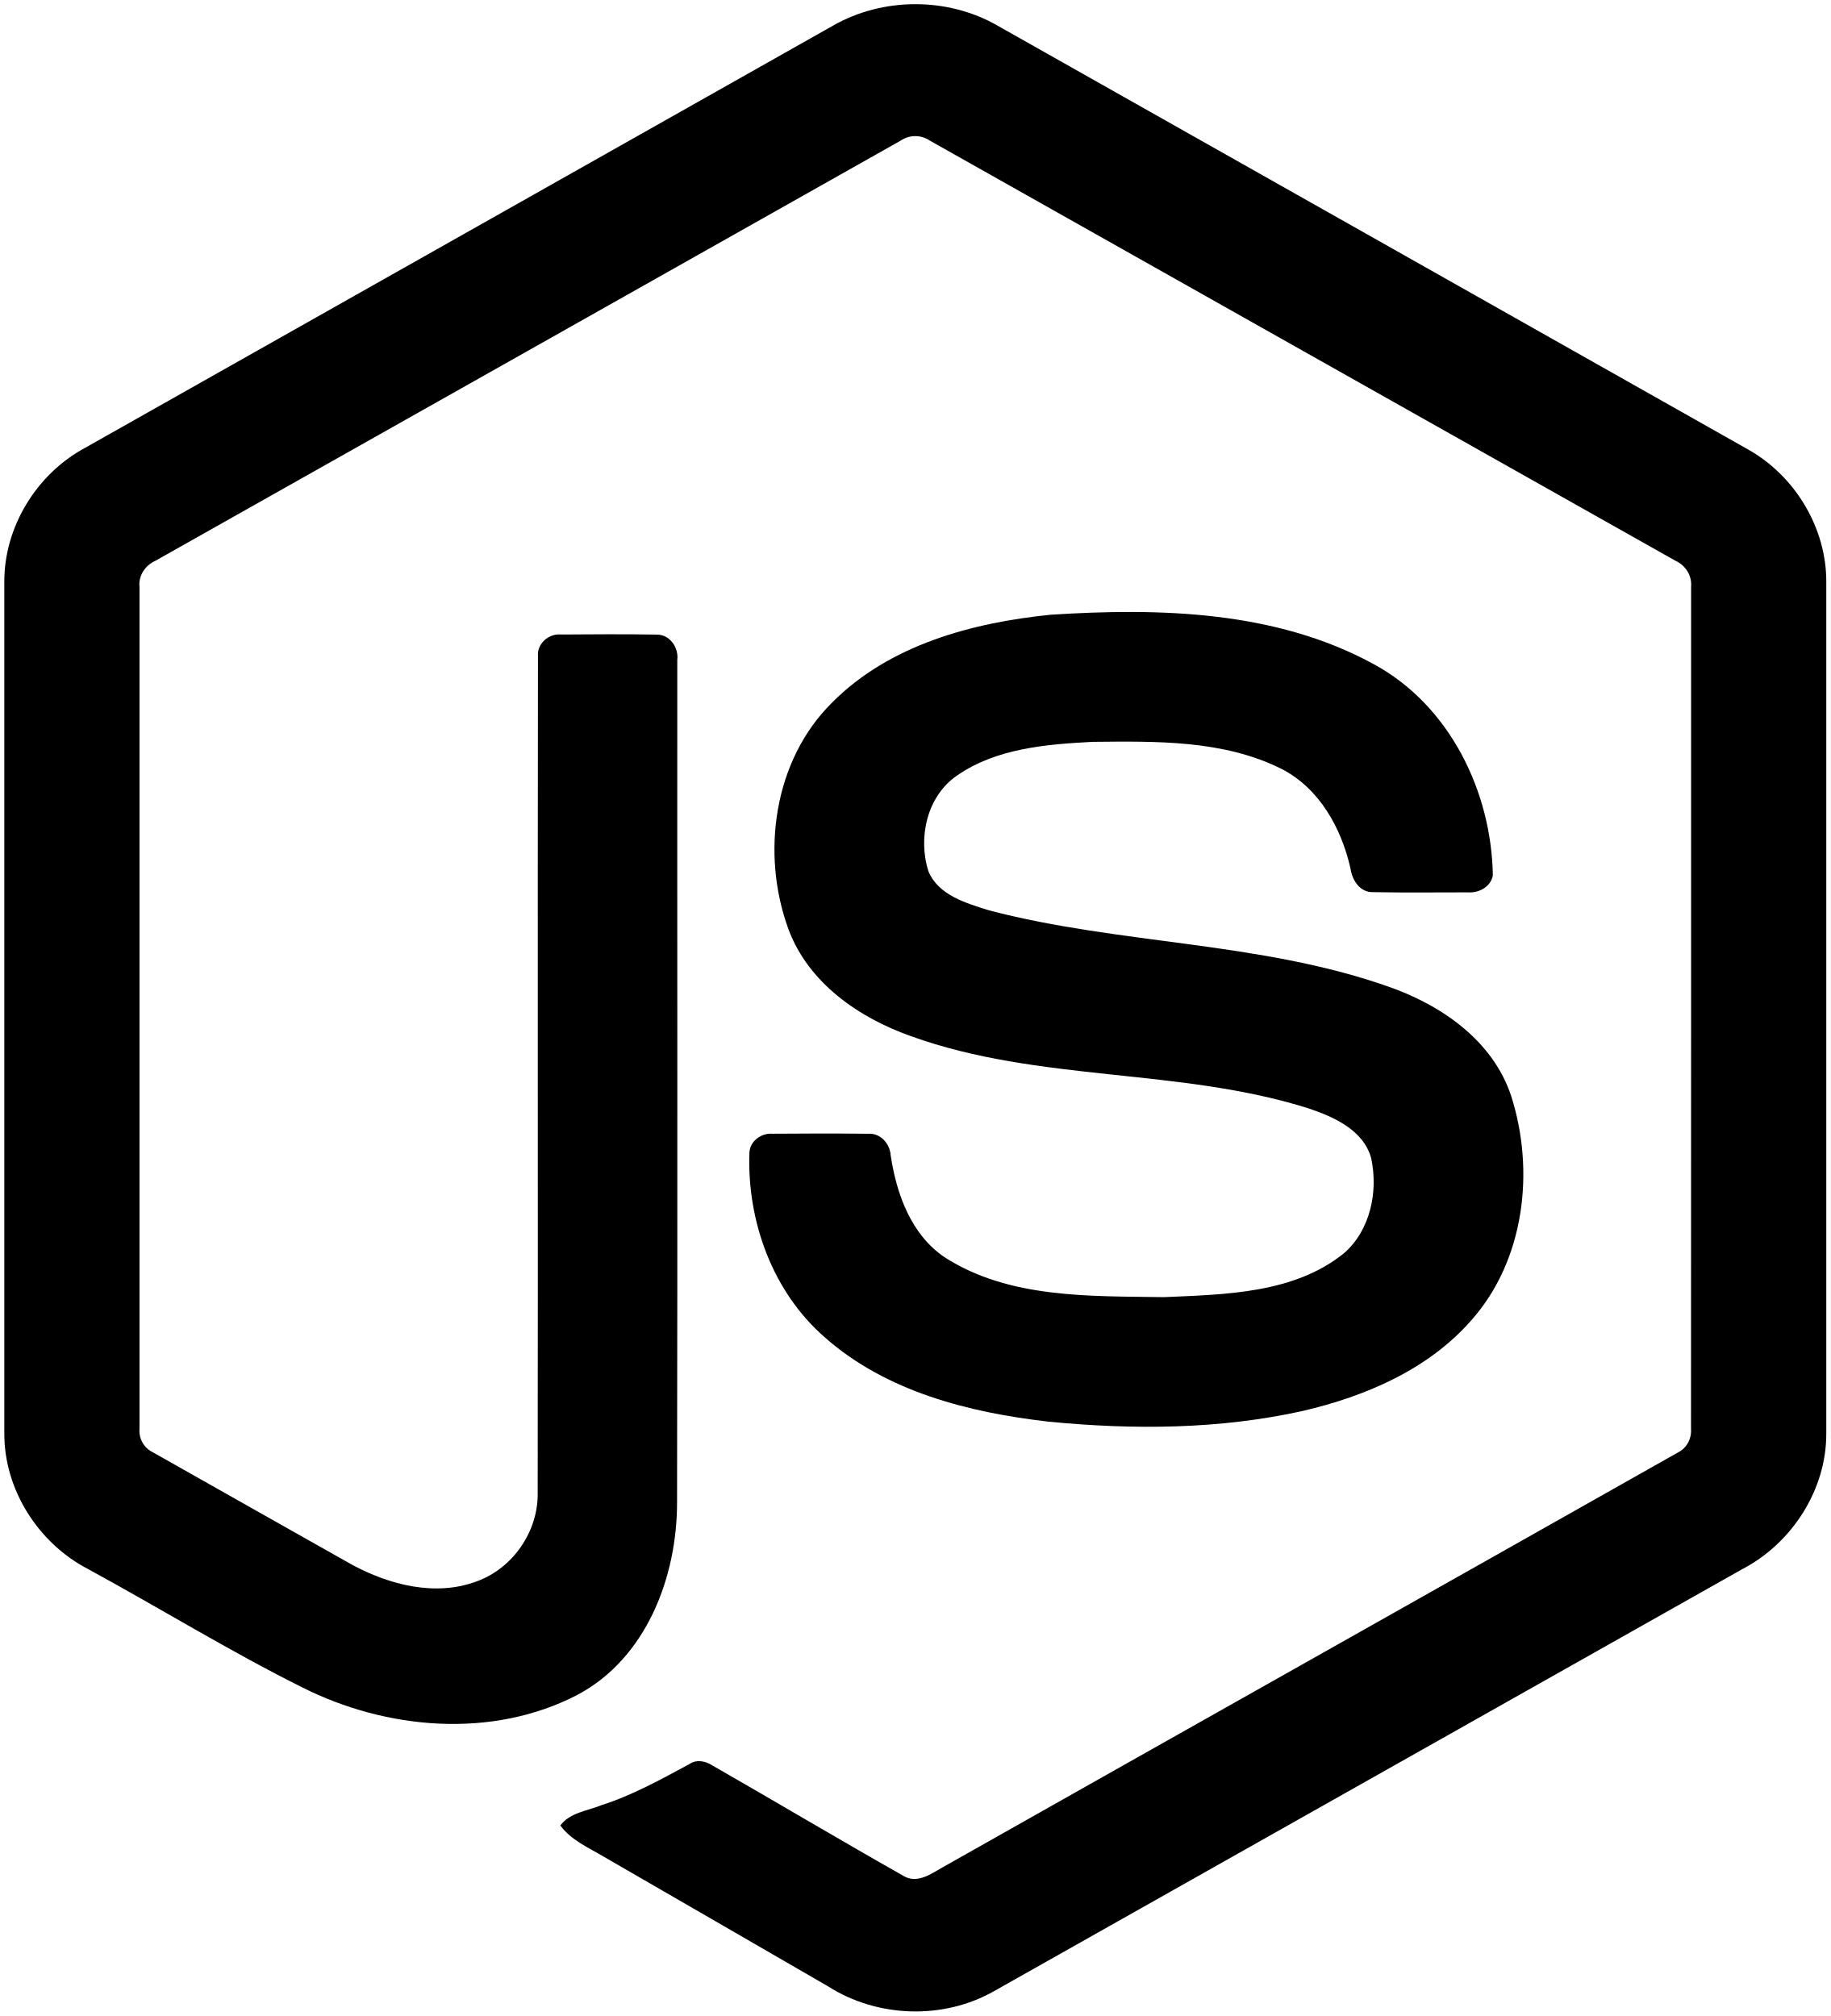
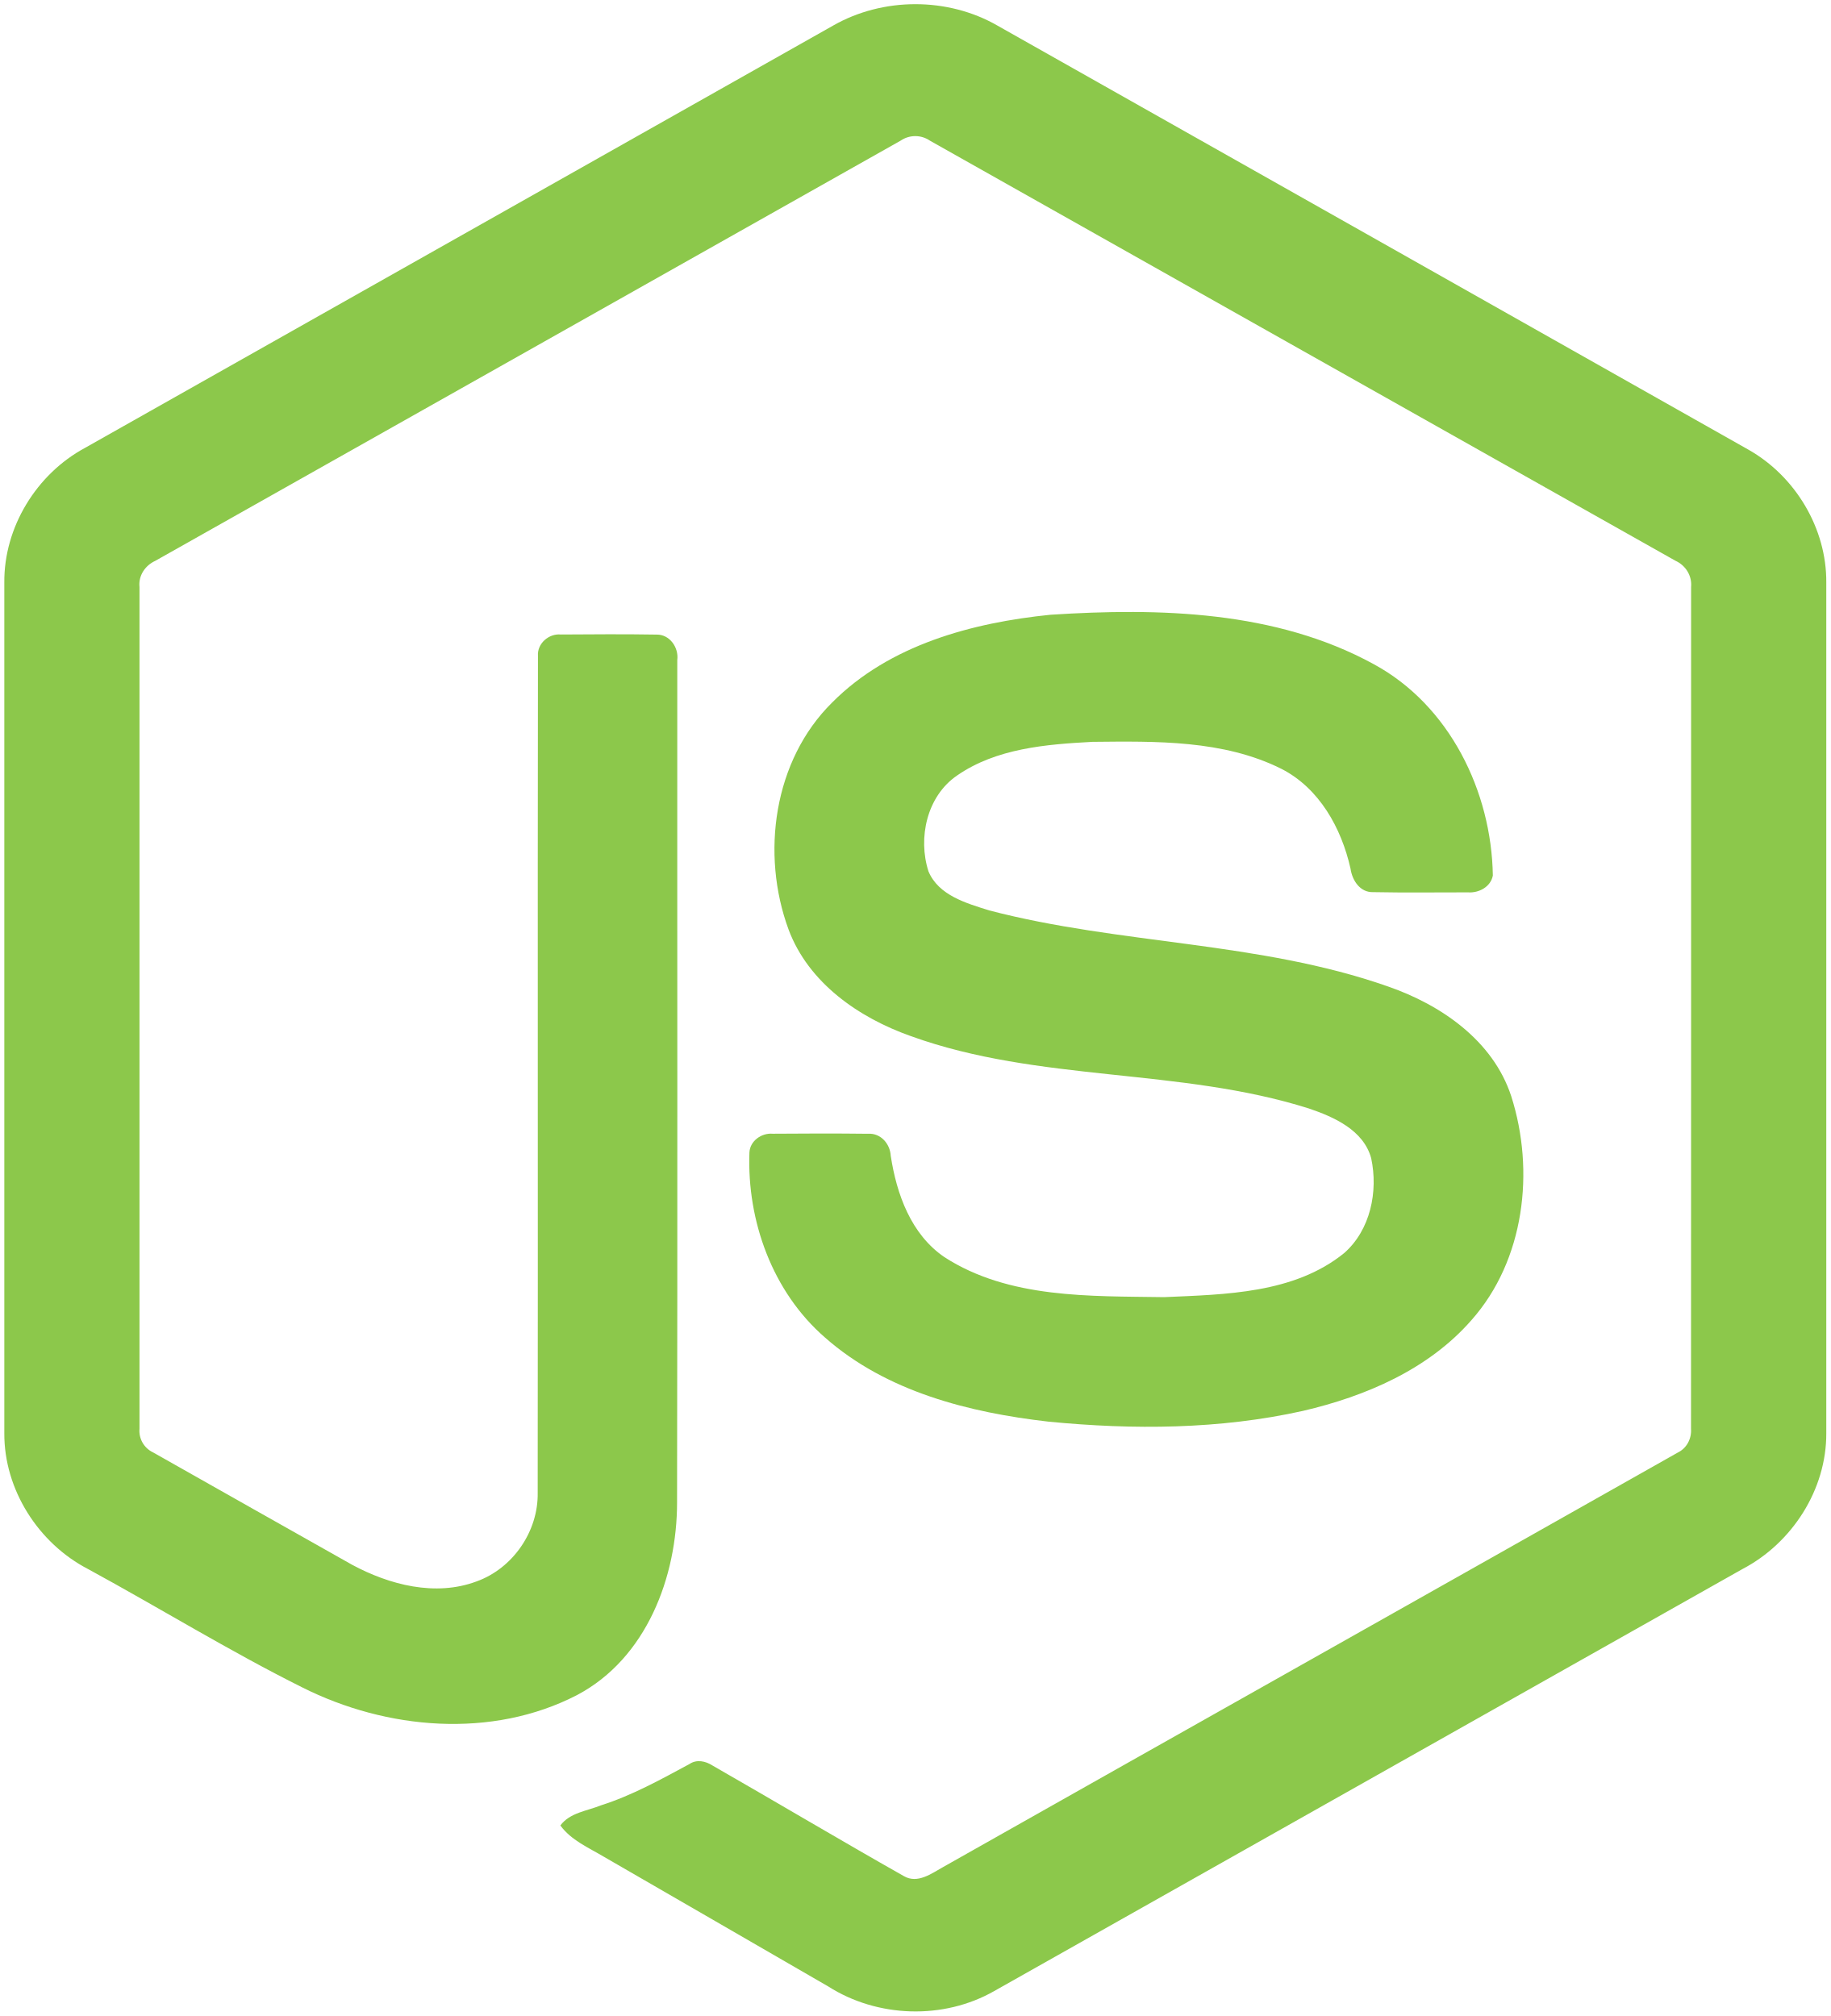
<svg xmlns="http://www.w3.org/2000/svg" width="2270" height="2500" viewBox="0 0 256 282" preserveAspectRatio="xMinYMin meet">
-   <g fill="/#8CC84B">
+   <g fill="#8CC84B">
    <path d="M116.504 3.58c6.962-3.985 16.03-4.003 22.986 0 34.995 19.774 70.001 39.517 104.99 59.303 6.581 3.707 10.983 11.031 10.916 18.614v118.968c.049 7.897-4.788 15.396-11.731 19.019-34.88 19.665-69.742 39.354-104.616 59.019-7.106 4.063-16.356 3.75-23.24-.646-10.457-6.062-20.932-12.094-31.39-18.15-2.137-1.274-4.546-2.288-6.055-4.36 1.334-1.798 3.719-2.022 5.657-2.807 4.365-1.388 8.374-3.616 12.384-5.778 1.014-.694 2.252-.428 3.224.193 8.942 5.127 17.805 10.403 26.777 15.481 1.914 1.105 3.852-.362 5.488-1.274 34.228-19.345 68.498-38.617 102.72-57.968 1.268-.61 1.969-1.956 1.866-3.345.024-39.245.006-78.497.012-117.742.145-1.576-.767-3.025-2.192-3.67-34.759-19.575-69.5-39.18-104.253-58.76a3.621 3.621 0 0 0-4.094-.006C91.2 39.257 56.465 58.88 21.712 78.454c-1.42.646-2.373 2.071-2.204 3.653.006 39.245 0 78.497 0 117.748a3.329 3.329 0 0 0 1.89 3.303c9.274 5.259 18.56 10.481 27.84 15.722 5.228 2.814 11.647 4.486 17.407 2.33 5.083-1.823 8.646-7.01 8.549-12.407.048-39.016-.024-78.038.036-117.048-.127-1.732 1.516-3.163 3.2-3 4.456-.03 8.918-.06 13.374.012 1.86-.042 3.14 1.823 2.91 3.568-.018 39.263.048 78.527-.03 117.79.012 10.464-4.287 21.85-13.966 26.97-11.924 6.177-26.662 4.867-38.442-1.056-10.198-5.09-19.93-11.097-29.947-16.55C5.368 215.886.555 208.357.604 200.466V81.497c-.073-7.74 4.504-15.197 11.29-18.85C46.768 42.966 81.636 23.27 116.504 3.58z" />
    <path d="M146.928 85.99c15.21-.979 31.493-.58 45.18 6.913 10.597 5.742 16.472 17.793 16.659 29.566-.296 1.588-1.956 2.464-3.472 2.355-4.413-.006-8.827.06-13.24-.03-1.872.072-2.96-1.654-3.195-3.309-1.268-5.633-4.34-11.212-9.642-13.929-8.139-4.075-17.576-3.87-26.451-3.785-6.479.344-13.446.905-18.935 4.715-4.214 2.886-5.494 8.712-3.99 13.404 1.418 3.369 5.307 4.456 8.489 5.458 18.33 4.794 37.754 4.317 55.734 10.626 7.444 2.572 14.726 7.572 17.274 15.366 3.333 10.446 1.872 22.932-5.56 31.318-6.027 6.901-14.805 10.657-23.56 12.697-11.647 2.597-23.734 2.663-35.562 1.51-11.122-1.268-22.696-4.19-31.282-11.768-7.342-6.375-10.928-16.308-10.572-25.895.085-1.619 1.697-2.748 3.248-2.615 4.444-.036 8.888-.048 13.332.006 1.775-.127 3.091 1.407 3.182 3.08.82 5.367 2.837 11 7.517 14.182 9.032 5.827 20.365 5.428 30.707 5.591 8.568-.38 18.186-.495 25.178-6.158 3.689-3.23 4.782-8.634 3.785-13.283-1.08-3.925-5.186-5.754-8.712-6.95-18.095-5.724-37.736-3.647-55.656-10.12-7.275-2.571-14.31-7.432-17.105-14.906-3.9-10.578-2.113-23.662 6.098-31.765 8.006-8.06 19.563-11.164 30.551-12.275z" />
  </g>
</svg>
